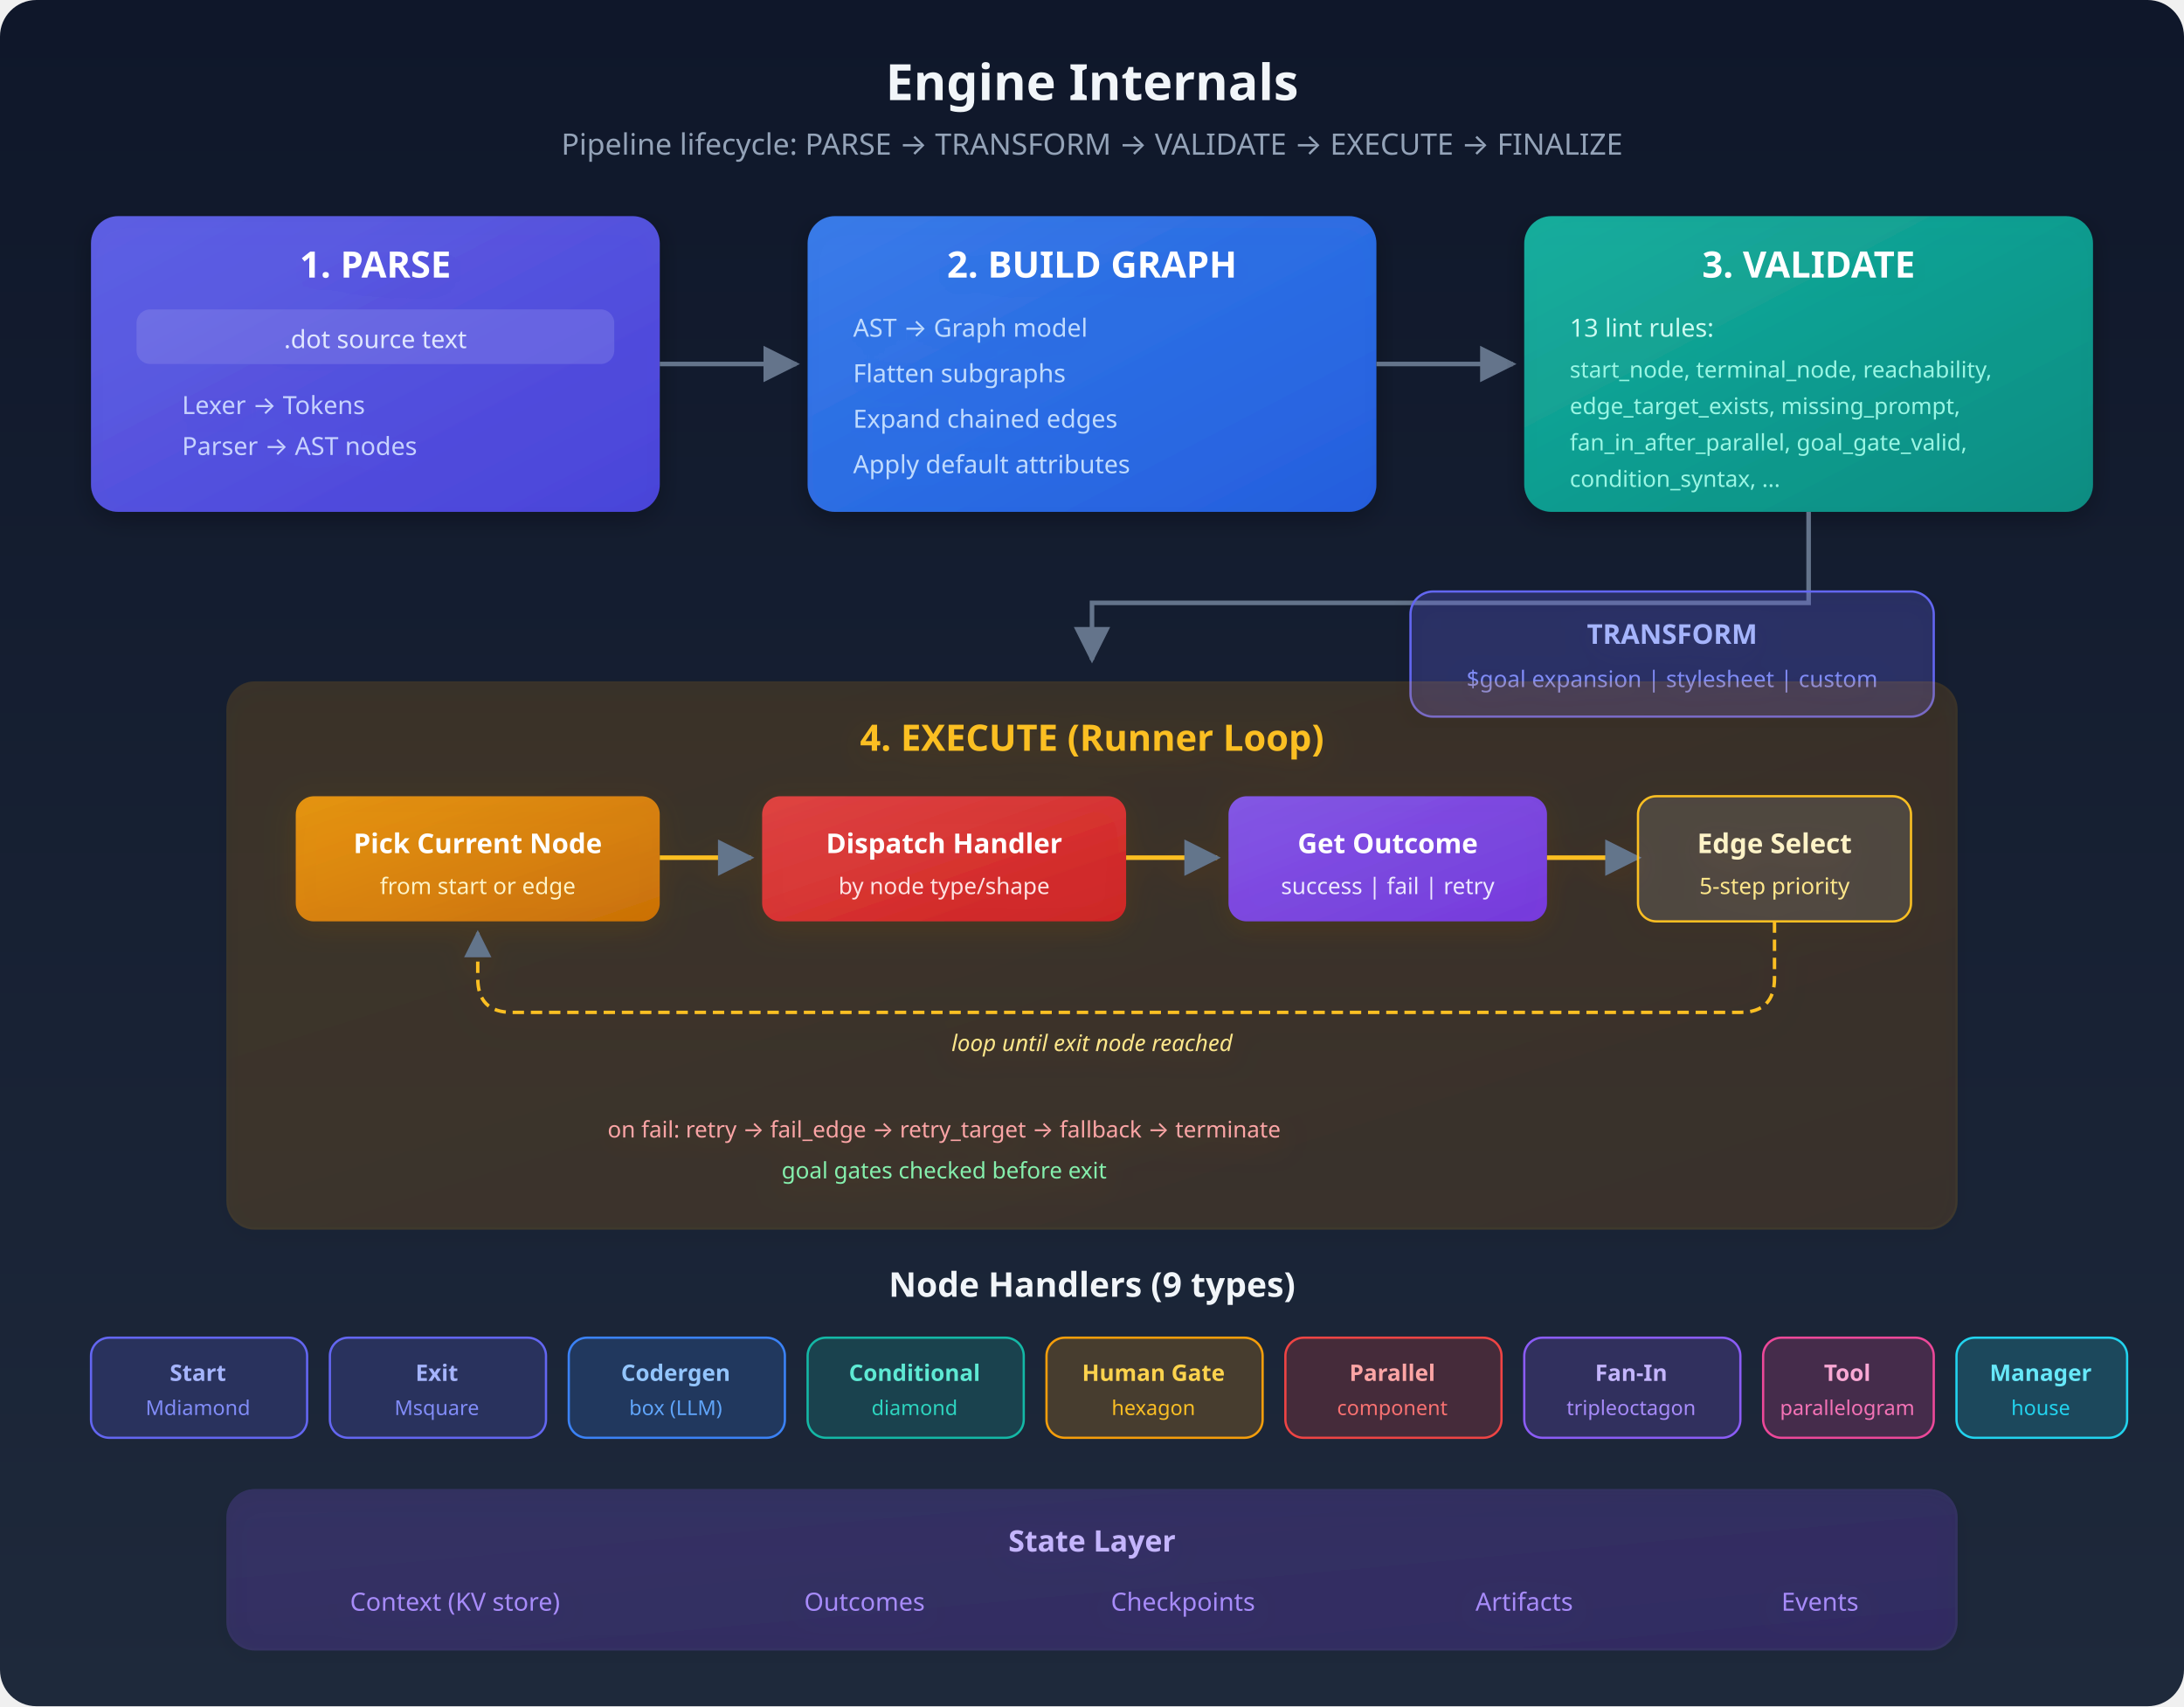
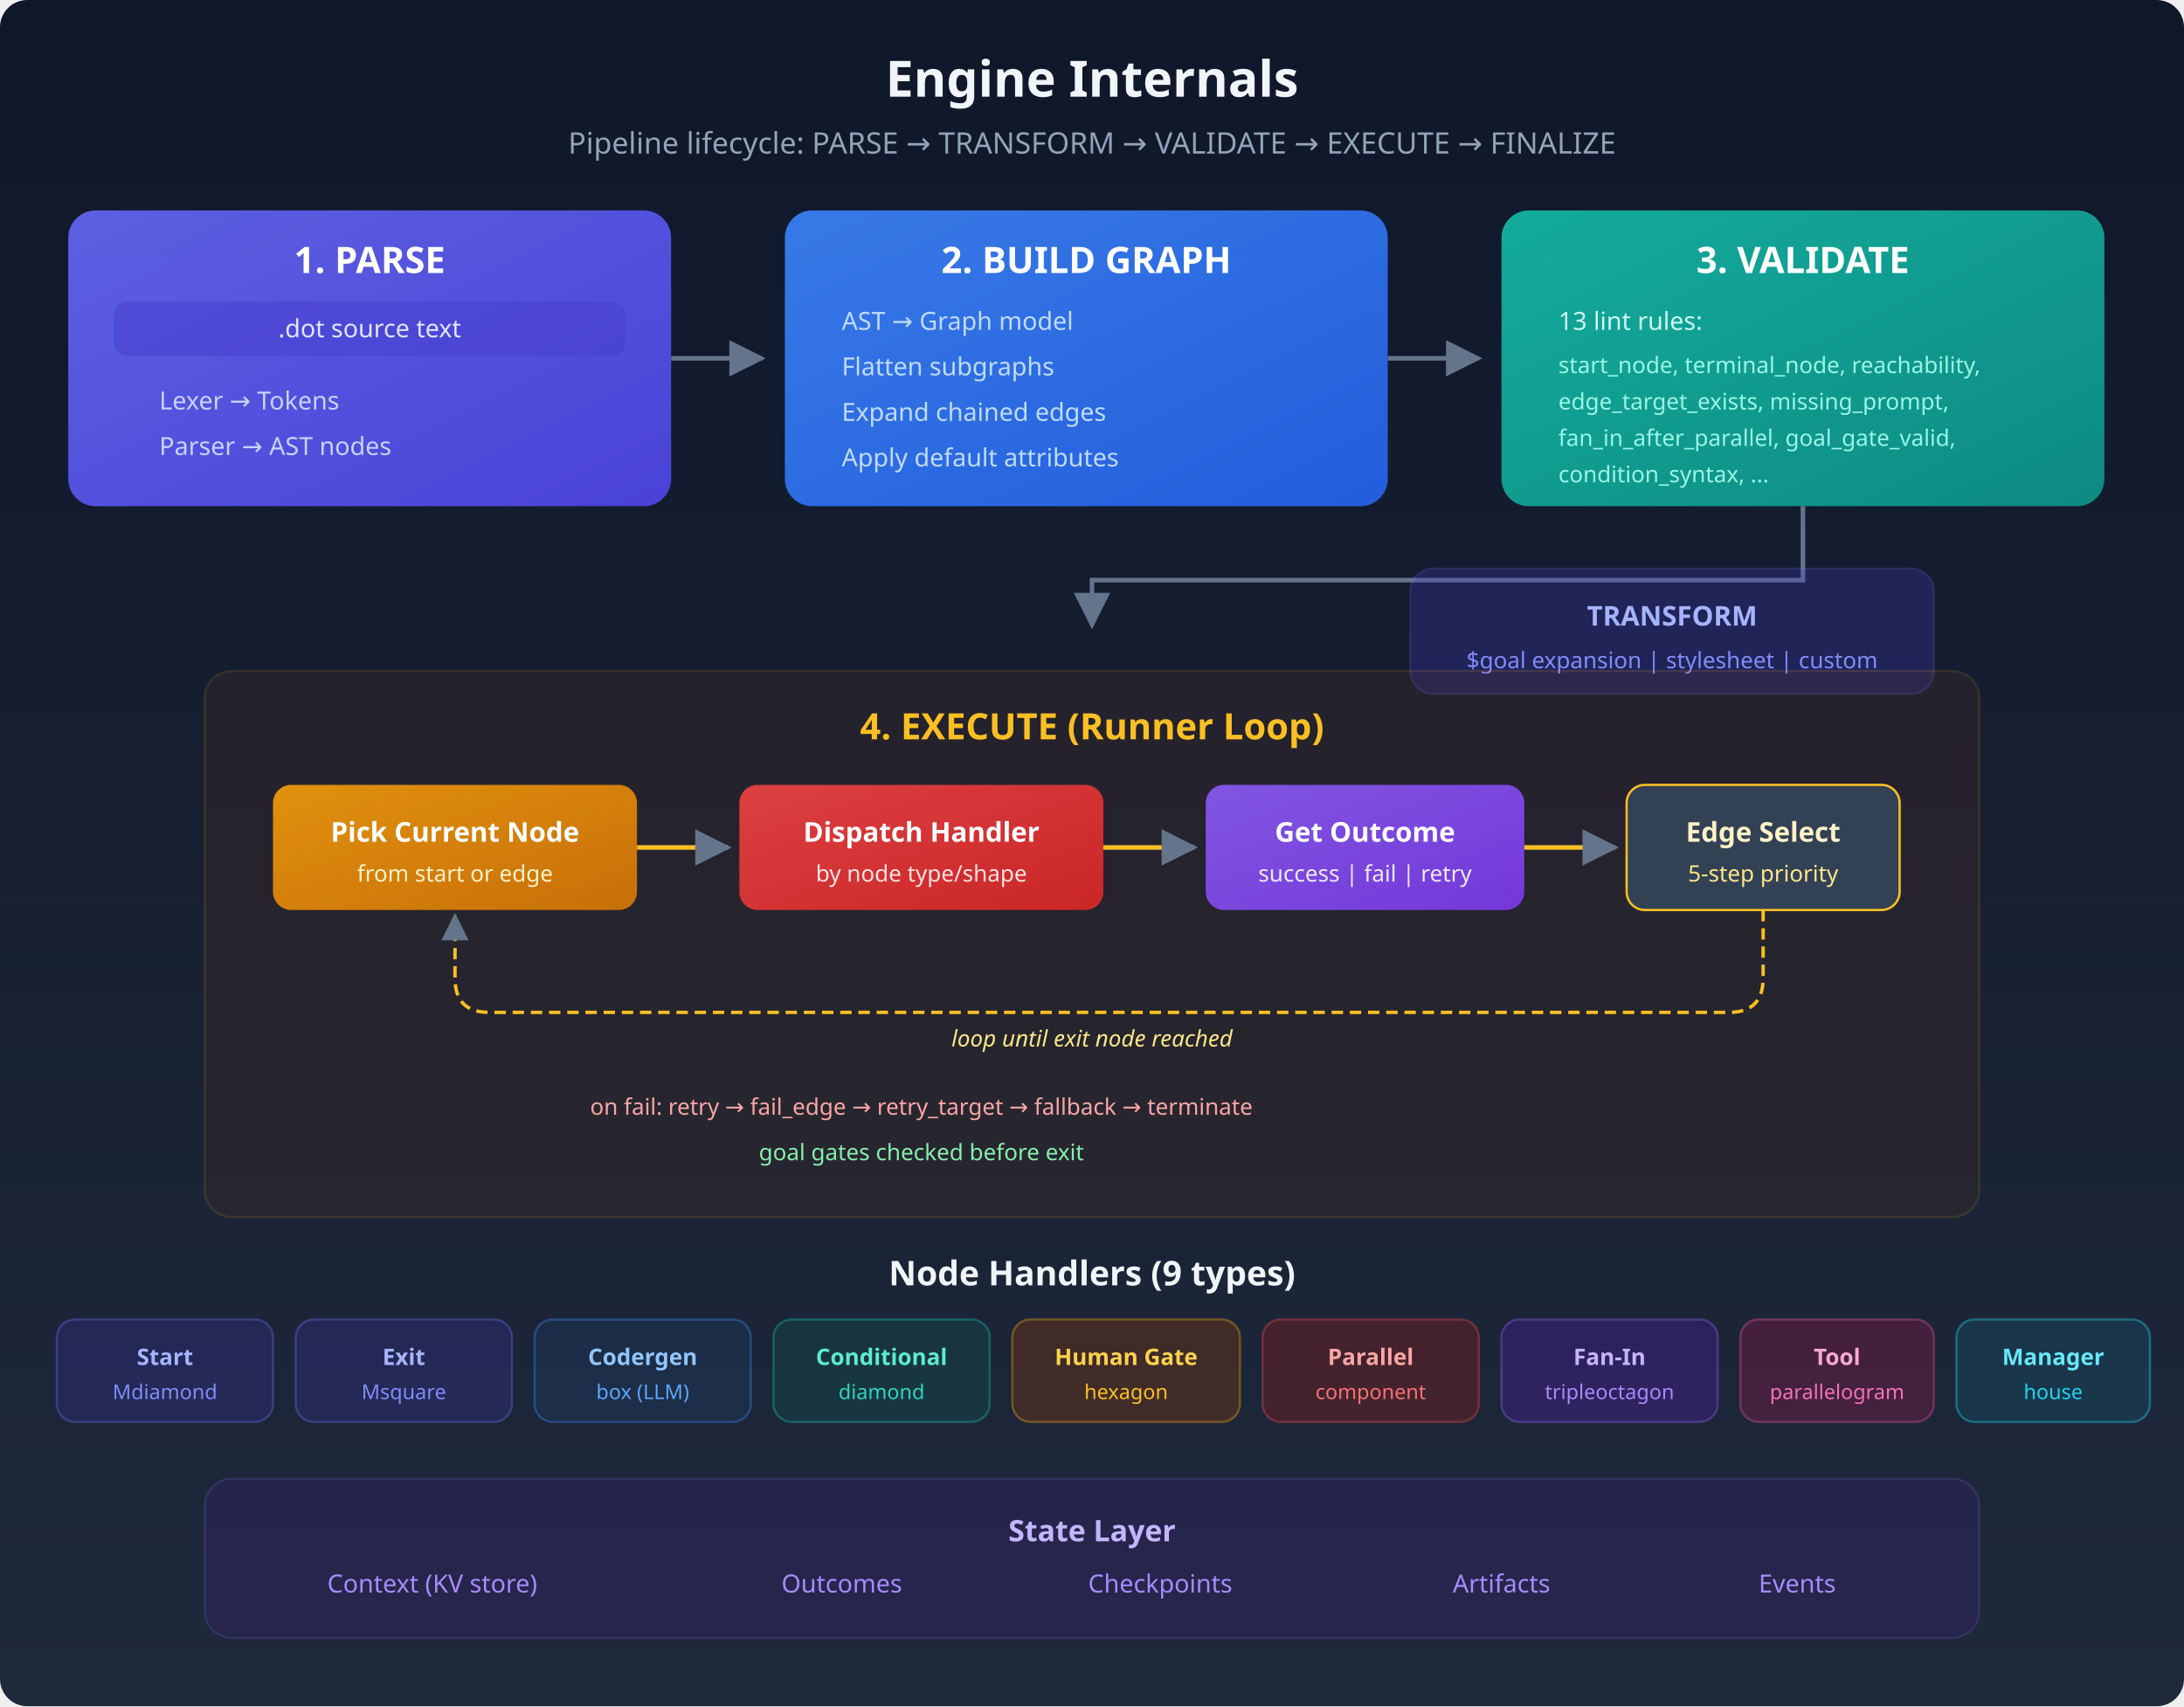
- <svg xmlns="http://www.w3.org/2000/svg" viewBox="0 0 960 750" font-family="'Segoe UI', system-ui, -apple-system, sans-serif">
+ <svg xmlns="http://www.w3.org/2000/svg" viewBox="0 0 3840 3000" width="3840" height="3000" font-family="Segoe UI, system-ui, sans-serif">
  <defs>
    <linearGradient id="bg2" x1="0" y1="0" x2="0" y2="1">
      <stop offset="0%" stop-color="#0f172a" />
      <stop offset="100%" stop-color="#1e293b" />
    </linearGradient>
    <linearGradient id="parse-g" x1="0" y1="0" x2="1" y2="1">
      <stop offset="0%" stop-color="#6366f1" />
      <stop offset="100%" stop-color="#4f46e5" />
    </linearGradient>
    <linearGradient id="graph-g" x1="0" y1="0" x2="1" y2="1">
      <stop offset="0%" stop-color="#3b82f6" />
      <stop offset="100%" stop-color="#2563eb" />
    </linearGradient>
    <linearGradient id="validate-g" x1="0" y1="0" x2="1" y2="1">
      <stop offset="0%" stop-color="#14b8a6" />
      <stop offset="100%" stop-color="#0d9488" />
    </linearGradient>
    <linearGradient id="exec-g" x1="0" y1="0" x2="1" y2="1">
      <stop offset="0%" stop-color="#f59e0b" />
      <stop offset="100%" stop-color="#d97706" />
    </linearGradient>
    <linearGradient id="handler-g" x1="0" y1="0" x2="1" y2="1">
      <stop offset="0%" stop-color="#ef4444" />
      <stop offset="100%" stop-color="#dc2626" />
    </linearGradient>
    <linearGradient id="state-g" x1="0" y1="0" x2="1" y2="1">
      <stop offset="0%" stop-color="#8b5cf6" />
      <stop offset="100%" stop-color="#7c3aed" />
    </linearGradient>
-     <filter id="sh2" x="-3%" y="-3%" width="106%" height="112%">
-       <feDropShadow dx="0" dy="3" stdDeviation="6" flood-color="#000" flood-opacity="0.3" />
-     </filter>
    <marker id="arrow" viewBox="0 0 10 10" refX="9" refY="5" markerWidth="8" markerHeight="8" orient="auto-start-reverse">
      <path d="M 0 0 L 10 5 L 0 10 z" fill="#64748b" />
    </marker>
  </defs>
-   <rect width="960" height="750" rx="16" fill="url(#bg2)" />
-   <text x="480" y="44" text-anchor="middle" fill="#f1f5f9" font-size="22" font-weight="700">Engine Internals</text>
-   <text x="480" y="68" text-anchor="middle" fill="#94a3b8" font-size="13">Pipeline lifecycle: PARSE → TRANSFORM → VALIDATE → EXECUTE → FINALIZE</text>
-   <g filter="url(#sh2)">
-     <rect x="40" y="95" width="250" height="130" rx="12" fill="url(#parse-g)" opacity="0.92" />
-     <text x="165" y="122" text-anchor="middle" fill="#fff" font-size="16" font-weight="700">1. PARSE</text>
-     <rect x="60" y="136" width="210" height="24" rx="6" fill="rgba(255,255,255,0.12)" />
-     <text x="165" y="153" text-anchor="middle" fill="#e0e7ff" font-size="11">.dot source text</text>
-     <text x="80" y="182" fill="#c7d2fe" font-size="11">Lexer → Tokens</text>
-     <text x="80" y="200" fill="#c7d2fe" font-size="11">Parser → AST nodes</text>
+   <rect width="3840" height="3000" rx="48" fill="url(#bg2)" />
+   <text x="1920" y="170" text-anchor="middle" fill="#f1f5f9" font-size="88" font-weight="700">Engine Internals</text>
+   <text x="1920" y="270" text-anchor="middle" fill="#94a3b8" font-size="52">Pipeline lifecycle: PARSE → TRANSFORM → VALIDATE → EXECUTE → FINALIZE</text>
+   <g>
+     <rect x="120" y="370" width="1060" height="520" rx="48" fill="url(#parse-g)" opacity="0.92" />
+     <text x="650" y="480" text-anchor="middle" fill="#fff" font-size="64" font-weight="700">1. PARSE</text>
+     <rect x="200" y="530" width="900" height="96" rx="24" fill="#4338ca" opacity="0.4" />
+     <text x="650" y="593" text-anchor="middle" fill="#e0e7ff" font-size="44">.dot source text</text>
+     <text x="280" y="720" fill="#c7d2fe" font-size="44">Lexer → Tokens</text>
+     <text x="280" y="800" fill="#c7d2fe" font-size="44">Parser → AST nodes</text>
  </g>
-   <line x1="290" y1="160" x2="350" y2="160" stroke="#64748b" stroke-width="2" marker-end="url(#arrow)" />
-   <g filter="url(#sh2)">
-     <rect x="355" y="95" width="250" height="130" rx="12" fill="url(#graph-g)" opacity="0.92" />
-     <text x="480" y="122" text-anchor="middle" fill="#fff" font-size="16" font-weight="700">2. BUILD GRAPH</text>
-     <text x="375" y="148" fill="#bfdbfe" font-size="11">AST → Graph model</text>
-     <text x="375" y="168" fill="#bfdbfe" font-size="11">Flatten subgraphs</text>
-     <text x="375" y="188" fill="#bfdbfe" font-size="11">Expand chained edges</text>
-     <text x="375" y="208" fill="#bfdbfe" font-size="11">Apply default attributes</text>
+   <line x1="1180" y1="630" x2="1340" y2="630" stroke="#64748b" stroke-width="8" marker-end="url(#arrow)" />
+   <g>
+     <rect x="1380" y="370" width="1060" height="520" rx="48" fill="url(#graph-g)" opacity="0.92" />
+     <text x="1910" y="480" text-anchor="middle" fill="#fff" font-size="64" font-weight="700">2. BUILD GRAPH</text>
+     <text x="1480" y="580" fill="#bfdbfe" font-size="44">AST → Graph model</text>
+     <text x="1480" y="660" fill="#bfdbfe" font-size="44">Flatten subgraphs</text>
+     <text x="1480" y="740" fill="#bfdbfe" font-size="44">Expand chained edges</text>
+     <text x="1480" y="820" fill="#bfdbfe" font-size="44">Apply default attributes</text>
  </g>
-   <line x1="605" y1="160" x2="665" y2="160" stroke="#64748b" stroke-width="2" marker-end="url(#arrow)" />
-   <g filter="url(#sh2)">
-     <rect x="670" y="95" width="250" height="130" rx="12" fill="url(#validate-g)" opacity="0.92" />
-     <text x="795" y="122" text-anchor="middle" fill="#fff" font-size="16" font-weight="700">3. VALIDATE</text>
-     <text x="690" y="148" fill="#ccfbf1" font-size="11">13 lint rules:</text>
-     <text x="690" y="166" fill="#99f6e4" font-size="10">start_node, terminal_node, reachability,</text>
-     <text x="690" y="182" fill="#99f6e4" font-size="10">edge_target_exists, missing_prompt,</text>
-     <text x="690" y="198" fill="#99f6e4" font-size="10">fan_in_after_parallel, goal_gate_valid,</text>
-     <text x="690" y="214" fill="#99f6e4" font-size="10">condition_syntax, ...</text>
+   <line x1="2440" y1="630" x2="2600" y2="630" stroke="#64748b" stroke-width="8" marker-end="url(#arrow)" />
+   <g>
+     <rect x="2640" y="370" width="1060" height="520" rx="48" fill="url(#validate-g)" opacity="0.92" />
+     <text x="3170" y="480" text-anchor="middle" fill="#fff" font-size="64" font-weight="700">3. VALIDATE</text>
+     <text x="2740" y="580" fill="#ccfbf1" font-size="44">13 lint rules:</text>
+     <text x="2740" y="656" fill="#99f6e4" font-size="40">start_node, terminal_node, reachability,</text>
+     <text x="2740" y="720" fill="#99f6e4" font-size="40">edge_target_exists, missing_prompt,</text>
+     <text x="2740" y="784" fill="#99f6e4" font-size="40">fan_in_after_parallel, goal_gate_valid,</text>
+     <text x="2740" y="848" fill="#99f6e4" font-size="40">condition_syntax, ...</text>
  </g>
-   <path d="M 795 225 L 795 265 L 480 265 L 480 290" stroke="#64748b" stroke-width="2" fill="none" marker-end="url(#arrow)" />
-   <g filter="url(#sh2)">
-     <rect x="620" y="260" width="230" height="55" rx="10" fill="rgba(99,102,241,0.25)" stroke="#6366f1" stroke-width="1" />
-     <text x="735" y="283" text-anchor="middle" fill="#a5b4fc" font-size="12" font-weight="600">TRANSFORM</text>
-     <text x="735" y="302" text-anchor="middle" fill="#818cf8" font-size="10">$goal expansion | stylesheet | custom</text>
-   </g>
-   <g filter="url(#sh2)">
-     <rect x="100" y="300" width="760" height="240" rx="12" fill="url(#exec-g)" opacity="0.15" stroke="#f59e0b" stroke-width="1" />
-     <text x="480" y="330" text-anchor="middle" fill="#fbbf24" font-size="16" font-weight="700">4. EXECUTE (Runner Loop)</text>
-     <rect x="130" y="350" width="160" height="55" rx="8" fill="url(#exec-g)" opacity="0.9" />
-     <text x="210" y="375" text-anchor="middle" fill="#fff" font-size="12" font-weight="600">Pick Current Node</text>
-     <text x="210" y="393" text-anchor="middle" fill="#fef3c7" font-size="10">from start or edge</text>
-     <line x1="290" y1="377" x2="330" y2="377" stroke="#fbbf24" stroke-width="2" marker-end="url(#arrow)" />
-     <rect x="335" y="350" width="160" height="55" rx="8" fill="url(#handler-g)" opacity="0.9" />
-     <text x="415" y="375" text-anchor="middle" fill="#fff" font-size="12" font-weight="600">Dispatch Handler</text>
-     <text x="415" y="393" text-anchor="middle" fill="#fee2e2" font-size="10">by node type/shape</text>
-     <line x1="495" y1="377" x2="535" y2="377" stroke="#fbbf24" stroke-width="2" marker-end="url(#arrow)" />
-     <rect x="540" y="350" width="140" height="55" rx="8" fill="url(#state-g)" opacity="0.9" />
-     <text x="610" y="375" text-anchor="middle" fill="#fff" font-size="12" font-weight="600">Get Outcome</text>
-     <text x="610" y="393" text-anchor="middle" fill="#ede9fe" font-size="10">success | fail | retry</text>
-     <line x1="680" y1="377" x2="720" y2="377" stroke="#fbbf24" stroke-width="2" marker-end="url(#arrow)" />
-     <rect x="720" y="350" width="120" height="55" rx="8" fill="rgba(255,255,255,0.1)" stroke="#fbbf24" stroke-width="1" />
-     <text x="780" y="375" text-anchor="middle" fill="#fef3c7" font-size="12" font-weight="600">Edge Select</text>
-     <text x="780" y="393" text-anchor="middle" fill="#fde68a" font-size="10">5-step priority</text>
-     <path d="M 780 405 L 780 430 Q 780 445 765 445 L 225 445 Q 210 445 210 430 L 210 410" stroke="#fbbf24" stroke-width="1.5" fill="none" stroke-dasharray="5,3" marker-end="url(#arrow)" />
-     <text x="480" y="462" text-anchor="middle" fill="#fde68a" font-size="10" font-style="italic">loop until exit node reached</text>
-     <text x="415" y="500" text-anchor="middle" fill="#fca5a5" font-size="10">on fail: retry → fail_edge → retry_target → fallback → terminate</text>
-     <text x="415" y="518" text-anchor="middle" fill="#86efac" font-size="10">goal gates checked before exit</text>
-   </g>
-   <text x="480" y="570" text-anchor="middle" fill="#f1f5f9" font-size="15" font-weight="700">Node Handlers (9 types)</text>
+   <path d="M 3170 890 L 3170 1020 L 1920 1020 L 1920 1100" stroke="#64748b" stroke-width="8" fill="none" marker-end="url(#arrow)" />
  <g>
-     <rect x="40" y="588" width="95" height="44" rx="8" fill="rgba(99,102,241,0.2)" stroke="#6366f1" stroke-width="1" />
-     <text x="87" y="607" text-anchor="middle" fill="#a5b4fc" font-size="10" font-weight="600">Start</text>
-     <text x="87" y="622" text-anchor="middle" fill="#818cf8" font-size="9">Mdiamond</text>
+     <rect x="2480" y="1000" width="920" height="220" rx="40" fill="#4338ca" opacity="0.25" stroke="#6366f1" stroke-width="4" />
+     <text x="2940" y="1100" text-anchor="middle" fill="#a5b4fc" font-size="48" font-weight="600">TRANSFORM</text>
+     <text x="2940" y="1175" text-anchor="middle" fill="#818cf8" font-size="40">$goal expansion | stylesheet | custom</text>
  </g>
  <g>
-     <rect x="145" y="588" width="95" height="44" rx="8" fill="rgba(99,102,241,0.2)" stroke="#6366f1" stroke-width="1" />
-     <text x="192" y="607" text-anchor="middle" fill="#a5b4fc" font-size="10" font-weight="600">Exit</text>
-     <text x="192" y="622" text-anchor="middle" fill="#818cf8" font-size="9">Msquare</text>
+     <rect x="360" y="1180" width="3120" height="960" rx="48" fill="#78350f" opacity="0.15" stroke="#f59e0b" stroke-width="4" />
+     <text x="1920" y="1300" text-anchor="middle" fill="#fbbf24" font-size="64" font-weight="700">4. EXECUTE (Runner Loop)</text>
+     <rect x="480" y="1380" width="640" height="220" rx="32" fill="url(#exec-g)" opacity="0.9" />
+     <text x="800" y="1480" text-anchor="middle" fill="#fff" font-size="48" font-weight="600">Pick Current Node</text>
+     <text x="800" y="1550" text-anchor="middle" fill="#fef3c7" font-size="40">from start or edge</text>
+     <line x1="1120" y1="1490" x2="1280" y2="1490" stroke="#fbbf24" stroke-width="8" marker-end="url(#arrow)" />
+     <rect x="1300" y="1380" width="640" height="220" rx="32" fill="url(#handler-g)" opacity="0.9" />
+     <text x="1620" y="1480" text-anchor="middle" fill="#fff" font-size="48" font-weight="600">Dispatch Handler</text>
+     <text x="1620" y="1550" text-anchor="middle" fill="#fee2e2" font-size="40">by node type/shape</text>
+     <line x1="1940" y1="1490" x2="2100" y2="1490" stroke="#fbbf24" stroke-width="8" marker-end="url(#arrow)" />
+     <rect x="2120" y="1380" width="560" height="220" rx="32" fill="url(#state-g)" opacity="0.9" />
+     <text x="2400" y="1480" text-anchor="middle" fill="#fff" font-size="48" font-weight="600">Get Outcome</text>
+     <text x="2400" y="1550" text-anchor="middle" fill="#ede9fe" font-size="40">success | fail | retry</text>
+     <line x1="2680" y1="1490" x2="2840" y2="1490" stroke="#fbbf24" stroke-width="8" marker-end="url(#arrow)" />
+     <rect x="2860" y="1380" width="480" height="220" rx="32" fill="#334155" stroke="#fbbf24" stroke-width="4" />
+     <text x="3100" y="1480" text-anchor="middle" fill="#fef3c7" font-size="48" font-weight="600">Edge Select</text>
+     <text x="3100" y="1550" text-anchor="middle" fill="#fde68a" font-size="40">5-step priority</text>
+     <path d="M 3100 1600 L 3100 1720 Q 3100 1780 3040 1780 L 860 1780 Q 800 1780 800 1720 L 800 1610" stroke="#fbbf24" stroke-width="6" fill="none" stroke-dasharray="20,12" marker-end="url(#arrow)" />
+     <text x="1920" y="1840" text-anchor="middle" fill="#fde68a" font-size="40" font-style="italic">loop until exit node reached</text>
+     <text x="1620" y="1960" text-anchor="middle" fill="#fca5a5" font-size="40">on fail: retry → fail_edge → retry_target → fallback → terminate</text>
+     <text x="1620" y="2040" text-anchor="middle" fill="#86efac" font-size="40">goal gates checked before exit</text>
+   </g>
+   <text x="1920" y="2260" text-anchor="middle" fill="#f1f5f9" font-size="60" font-weight="700">Node Handlers (9 types)</text>
+   <g>
+     <rect x="100" y="2320" width="380" height="180" rx="32" fill="#312e81" opacity="0.4" stroke="#6366f1" stroke-width="4" />
+     <text x="290" y="2400" text-anchor="middle" fill="#a5b4fc" font-size="40" font-weight="600">Start</text>
+     <text x="290" y="2460" text-anchor="middle" fill="#818cf8" font-size="36">Mdiamond</text>
  </g>
  <g>
-     <rect x="250" y="588" width="95" height="44" rx="8" fill="rgba(59,130,246,0.2)" stroke="#3b82f6" stroke-width="1" />
-     <text x="297" y="607" text-anchor="middle" fill="#93c5fd" font-size="10" font-weight="600">Codergen</text>
-     <text x="297" y="622" text-anchor="middle" fill="#60a5fa" font-size="9">box (LLM)</text>
+     <rect x="520" y="2320" width="380" height="180" rx="32" fill="#312e81" opacity="0.4" stroke="#6366f1" stroke-width="4" />
+     <text x="710" y="2400" text-anchor="middle" fill="#a5b4fc" font-size="40" font-weight="600">Exit</text>
+     <text x="710" y="2460" text-anchor="middle" fill="#818cf8" font-size="36">Msquare</text>
  </g>
  <g>
-     <rect x="355" y="588" width="95" height="44" rx="8" fill="rgba(20,184,166,0.2)" stroke="#14b8a6" stroke-width="1" />
-     <text x="402" y="607" text-anchor="middle" fill="#5eead4" font-size="10" font-weight="600">Conditional</text>
-     <text x="402" y="622" text-anchor="middle" fill="#2dd4bf" font-size="9">diamond</text>
+     <rect x="940" y="2320" width="380" height="180" rx="32" fill="#1e3a5f" opacity="0.4" stroke="#3b82f6" stroke-width="4" />
+     <text x="1130" y="2400" text-anchor="middle" fill="#93c5fd" font-size="40" font-weight="600">Codergen</text>
+     <text x="1130" y="2460" text-anchor="middle" fill="#60a5fa" font-size="36">box (LLM)</text>
  </g>
  <g>
-     <rect x="460" y="588" width="95" height="44" rx="8" fill="rgba(245,158,11,0.2)" stroke="#f59e0b" stroke-width="1" />
-     <text x="507" y="607" text-anchor="middle" fill="#fcd34d" font-size="10" font-weight="600">Human Gate</text>
-     <text x="507" y="622" text-anchor="middle" fill="#fbbf24" font-size="9">hexagon</text>
+     <rect x="1360" y="2320" width="380" height="180" rx="32" fill="#134e4a" opacity="0.4" stroke="#14b8a6" stroke-width="4" />
+     <text x="1550" y="2400" text-anchor="middle" fill="#5eead4" font-size="40" font-weight="600">Conditional</text>
+     <text x="1550" y="2460" text-anchor="middle" fill="#2dd4bf" font-size="36">diamond</text>
  </g>
  <g>
-     <rect x="565" y="588" width="95" height="44" rx="8" fill="rgba(239,68,68,0.2)" stroke="#ef4444" stroke-width="1" />
-     <text x="612" y="607" text-anchor="middle" fill="#fca5a5" font-size="10" font-weight="600">Parallel</text>
-     <text x="612" y="622" text-anchor="middle" fill="#f87171" font-size="9">component</text>
+     <rect x="1780" y="2320" width="400" height="180" rx="32" fill="#78350f" opacity="0.4" stroke="#f59e0b" stroke-width="4" />
+     <text x="1980" y="2400" text-anchor="middle" fill="#fcd34d" font-size="40" font-weight="600">Human Gate</text>
+     <text x="1980" y="2460" text-anchor="middle" fill="#fbbf24" font-size="36">hexagon</text>
  </g>
  <g>
-     <rect x="670" y="588" width="95" height="44" rx="8" fill="rgba(139,92,246,0.2)" stroke="#8b5cf6" stroke-width="1" />
-     <text x="717" y="607" text-anchor="middle" fill="#c4b5fd" font-size="10" font-weight="600">Fan-In</text>
-     <text x="717" y="622" text-anchor="middle" fill="#a78bfa" font-size="9">tripleoctagon</text>
+     <rect x="2220" y="2320" width="380" height="180" rx="32" fill="#7f1d1d" opacity="0.4" stroke="#ef4444" stroke-width="4" />
+     <text x="2410" y="2400" text-anchor="middle" fill="#fca5a5" font-size="40" font-weight="600">Parallel</text>
+     <text x="2410" y="2460" text-anchor="middle" fill="#f87171" font-size="36">component</text>
  </g>
  <g>
-     <rect x="775" y="588" width="75" height="44" rx="8" fill="rgba(236,72,153,0.2)" stroke="#ec4899" stroke-width="1" />
-     <text x="812" y="607" text-anchor="middle" fill="#f9a8d4" font-size="10" font-weight="600">Tool</text>
-     <text x="812" y="622" text-anchor="middle" fill="#f472b6" font-size="9">parallelogram</text>
+     <rect x="2640" y="2320" width="380" height="180" rx="32" fill="#4c1d95" opacity="0.4" stroke="#8b5cf6" stroke-width="4" />
+     <text x="2830" y="2400" text-anchor="middle" fill="#c4b5fd" font-size="40" font-weight="600">Fan-In</text>
+     <text x="2830" y="2460" text-anchor="middle" fill="#a78bfa" font-size="36">tripleoctagon</text>
  </g>
  <g>
-     <rect x="860" y="588" width="75" height="44" rx="8" fill="rgba(34,211,238,0.2)" stroke="#22d3ee" stroke-width="1" />
-     <text x="897" y="607" text-anchor="middle" fill="#67e8f9" font-size="10" font-weight="600">Manager</text>
-     <text x="897" y="622" text-anchor="middle" fill="#22d3ee" font-size="9">house</text>
+     <rect x="3060" y="2320" width="340" height="180" rx="32" fill="#831843" opacity="0.4" stroke="#ec4899" stroke-width="4" />
+     <text x="3230" y="2400" text-anchor="middle" fill="#f9a8d4" font-size="40" font-weight="600">Tool</text>
+     <text x="3230" y="2460" text-anchor="middle" fill="#f472b6" font-size="36">parallelogram</text>
  </g>
-   <g filter="url(#sh2)">
-     <rect x="100" y="655" width="760" height="70" rx="12" fill="url(#state-g)" opacity="0.2" stroke="#8b5cf6" stroke-width="1" />
-     <text x="480" y="682" text-anchor="middle" fill="#c4b5fd" font-size="13" font-weight="600">State Layer</text>
-     <text x="200" y="708" text-anchor="middle" fill="#a78bfa" font-size="11">Context (KV store)</text>
-     <text x="380" y="708" text-anchor="middle" fill="#a78bfa" font-size="11">Outcomes</text>
-     <text x="520" y="708" text-anchor="middle" fill="#a78bfa" font-size="11">Checkpoints</text>
-     <text x="670" y="708" text-anchor="middle" fill="#a78bfa" font-size="11">Artifacts</text>
-     <text x="800" y="708" text-anchor="middle" fill="#a78bfa" font-size="11">Events</text>
+   <g>
+     <rect x="3440" y="2320" width="340" height="180" rx="32" fill="#164e63" opacity="0.4" stroke="#22d3ee" stroke-width="4" />
+     <text x="3610" y="2400" text-anchor="middle" fill="#67e8f9" font-size="40" font-weight="600">Manager</text>
+     <text x="3610" y="2460" text-anchor="middle" fill="#22d3ee" font-size="36">house</text>
+   </g>
+   <g>
+     <rect x="360" y="2600" width="3120" height="280" rx="48" fill="#4c1d95" opacity="0.2" stroke="#8b5cf6" stroke-width="4" />
+     <text x="1920" y="2710" text-anchor="middle" fill="#c4b5fd" font-size="52" font-weight="600">State Layer</text>
+     <text x="760" y="2800" text-anchor="middle" fill="#a78bfa" font-size="44">Context (KV store)</text>
+     <text x="1480" y="2800" text-anchor="middle" fill="#a78bfa" font-size="44">Outcomes</text>
+     <text x="2040" y="2800" text-anchor="middle" fill="#a78bfa" font-size="44">Checkpoints</text>
+     <text x="2640" y="2800" text-anchor="middle" fill="#a78bfa" font-size="44">Artifacts</text>
+     <text x="3160" y="2800" text-anchor="middle" fill="#a78bfa" font-size="44">Events</text>
  </g>
</svg>
